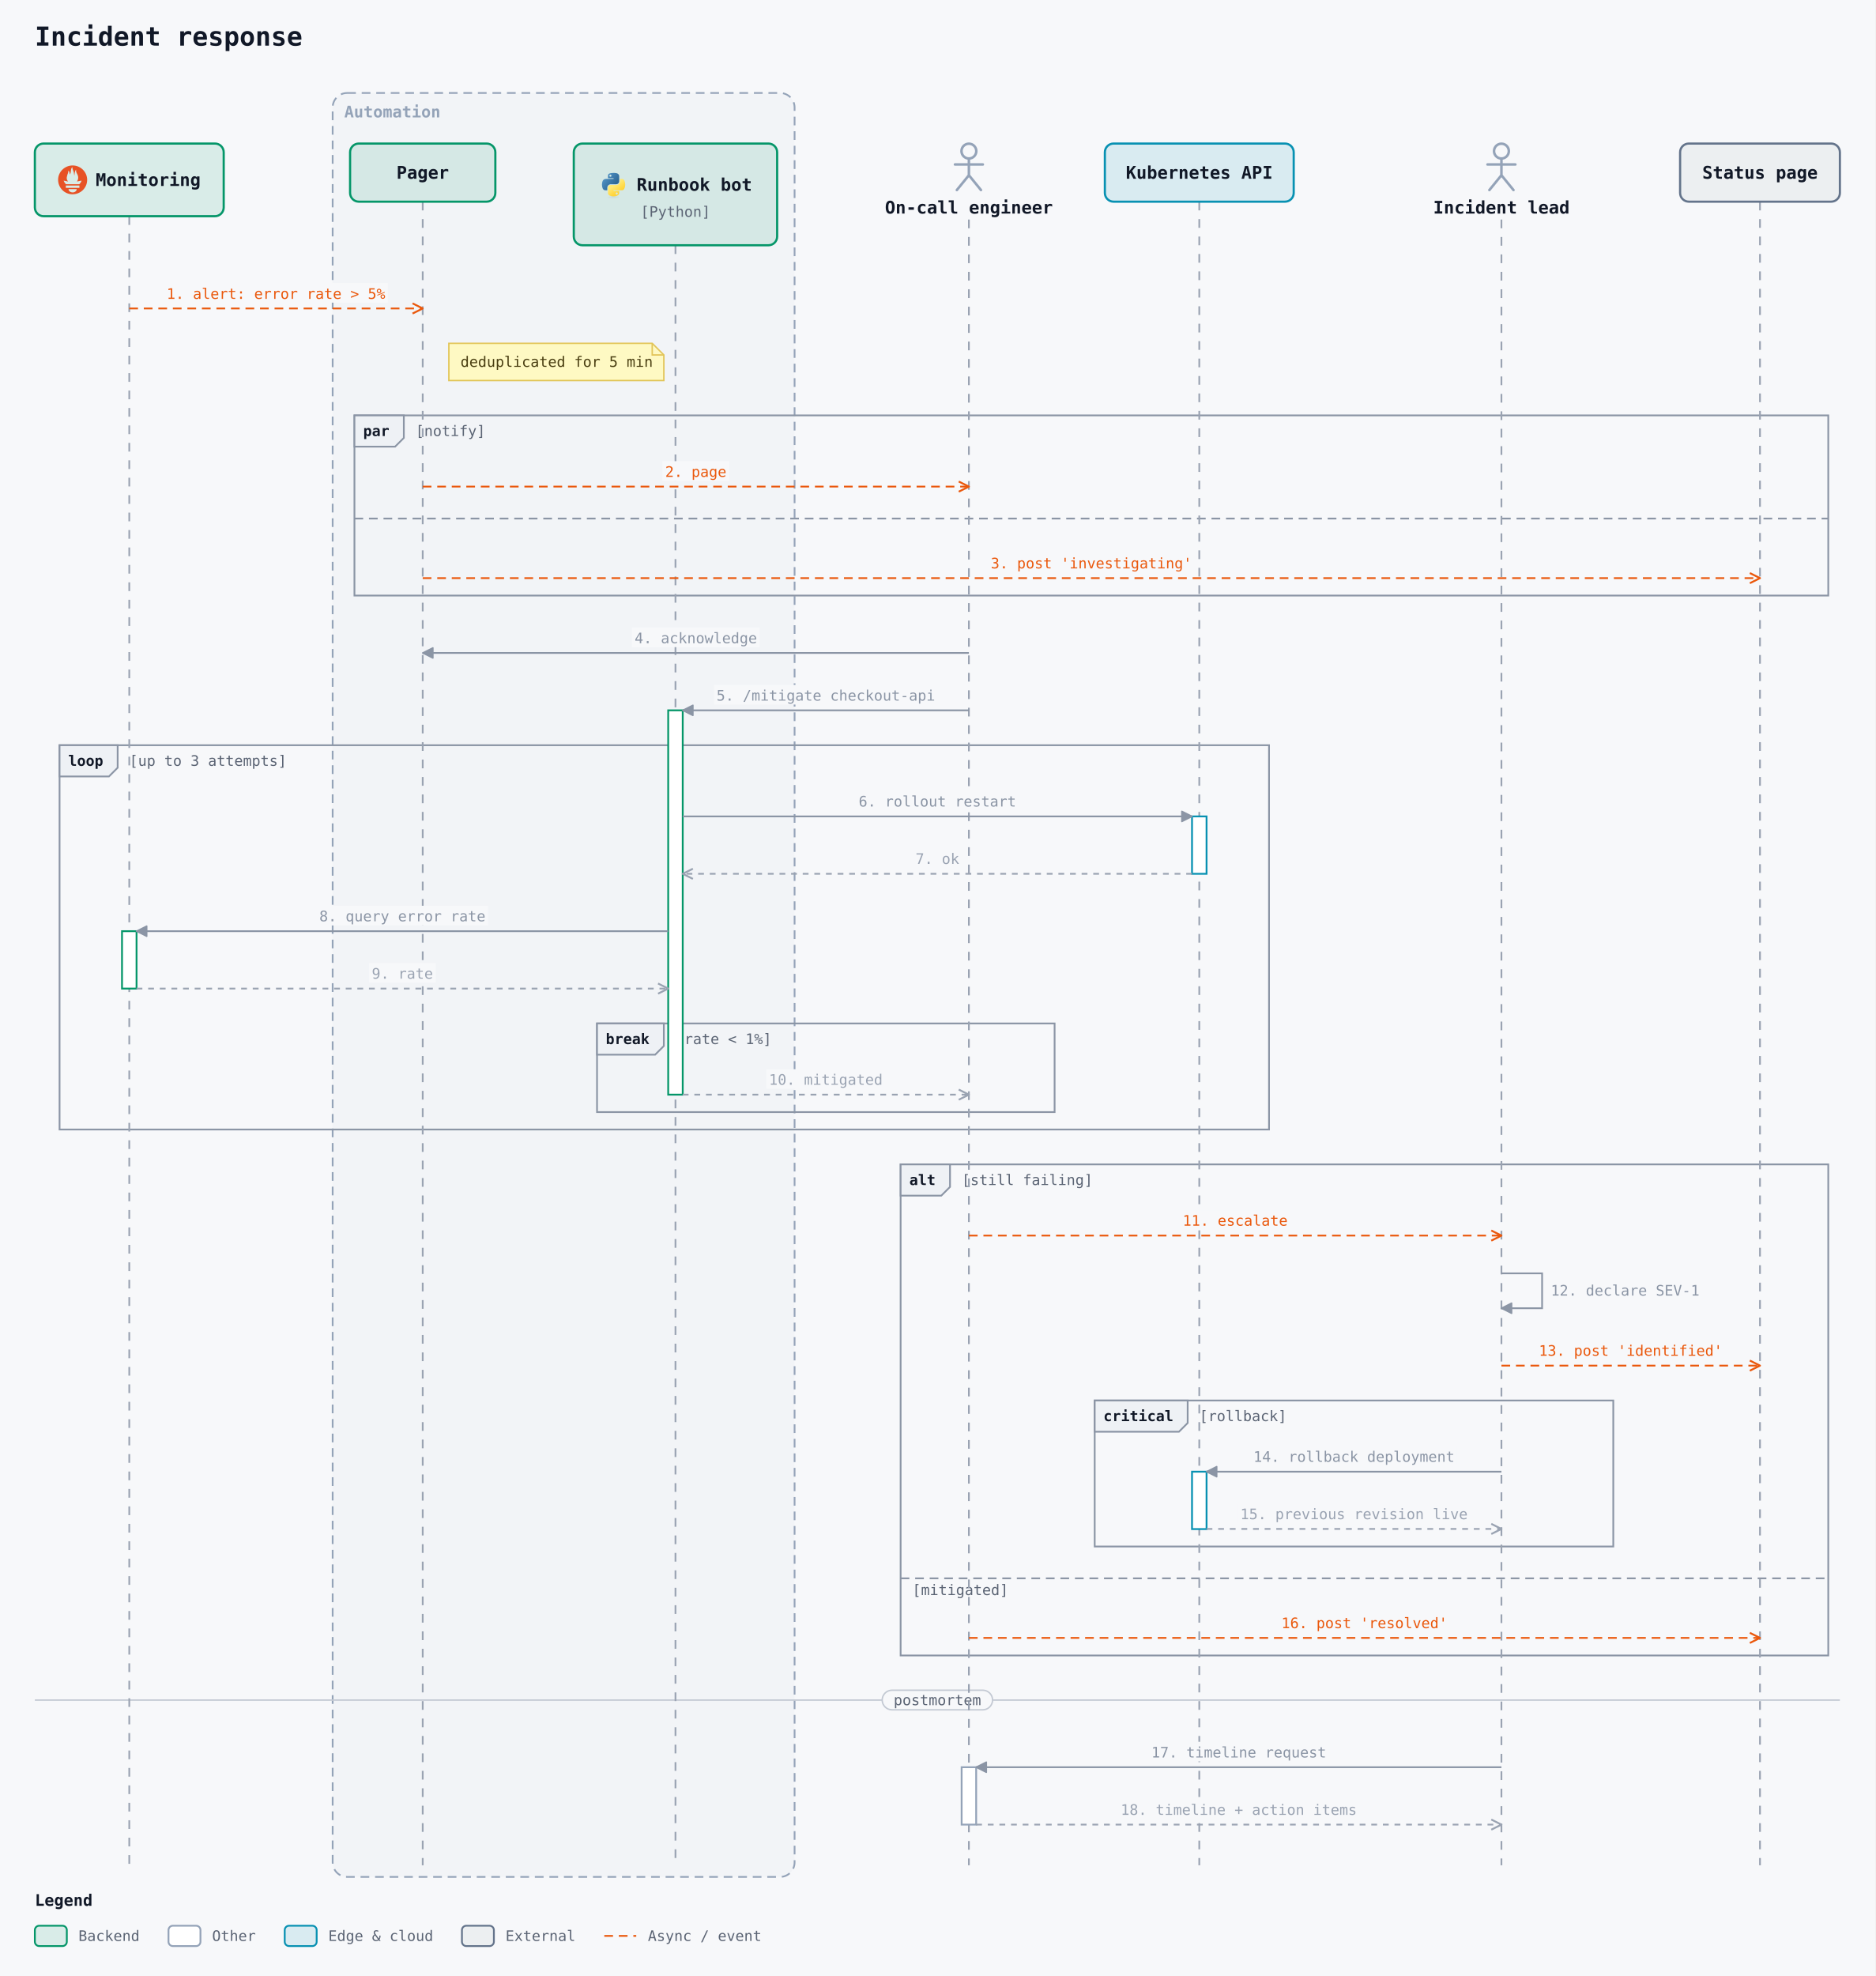
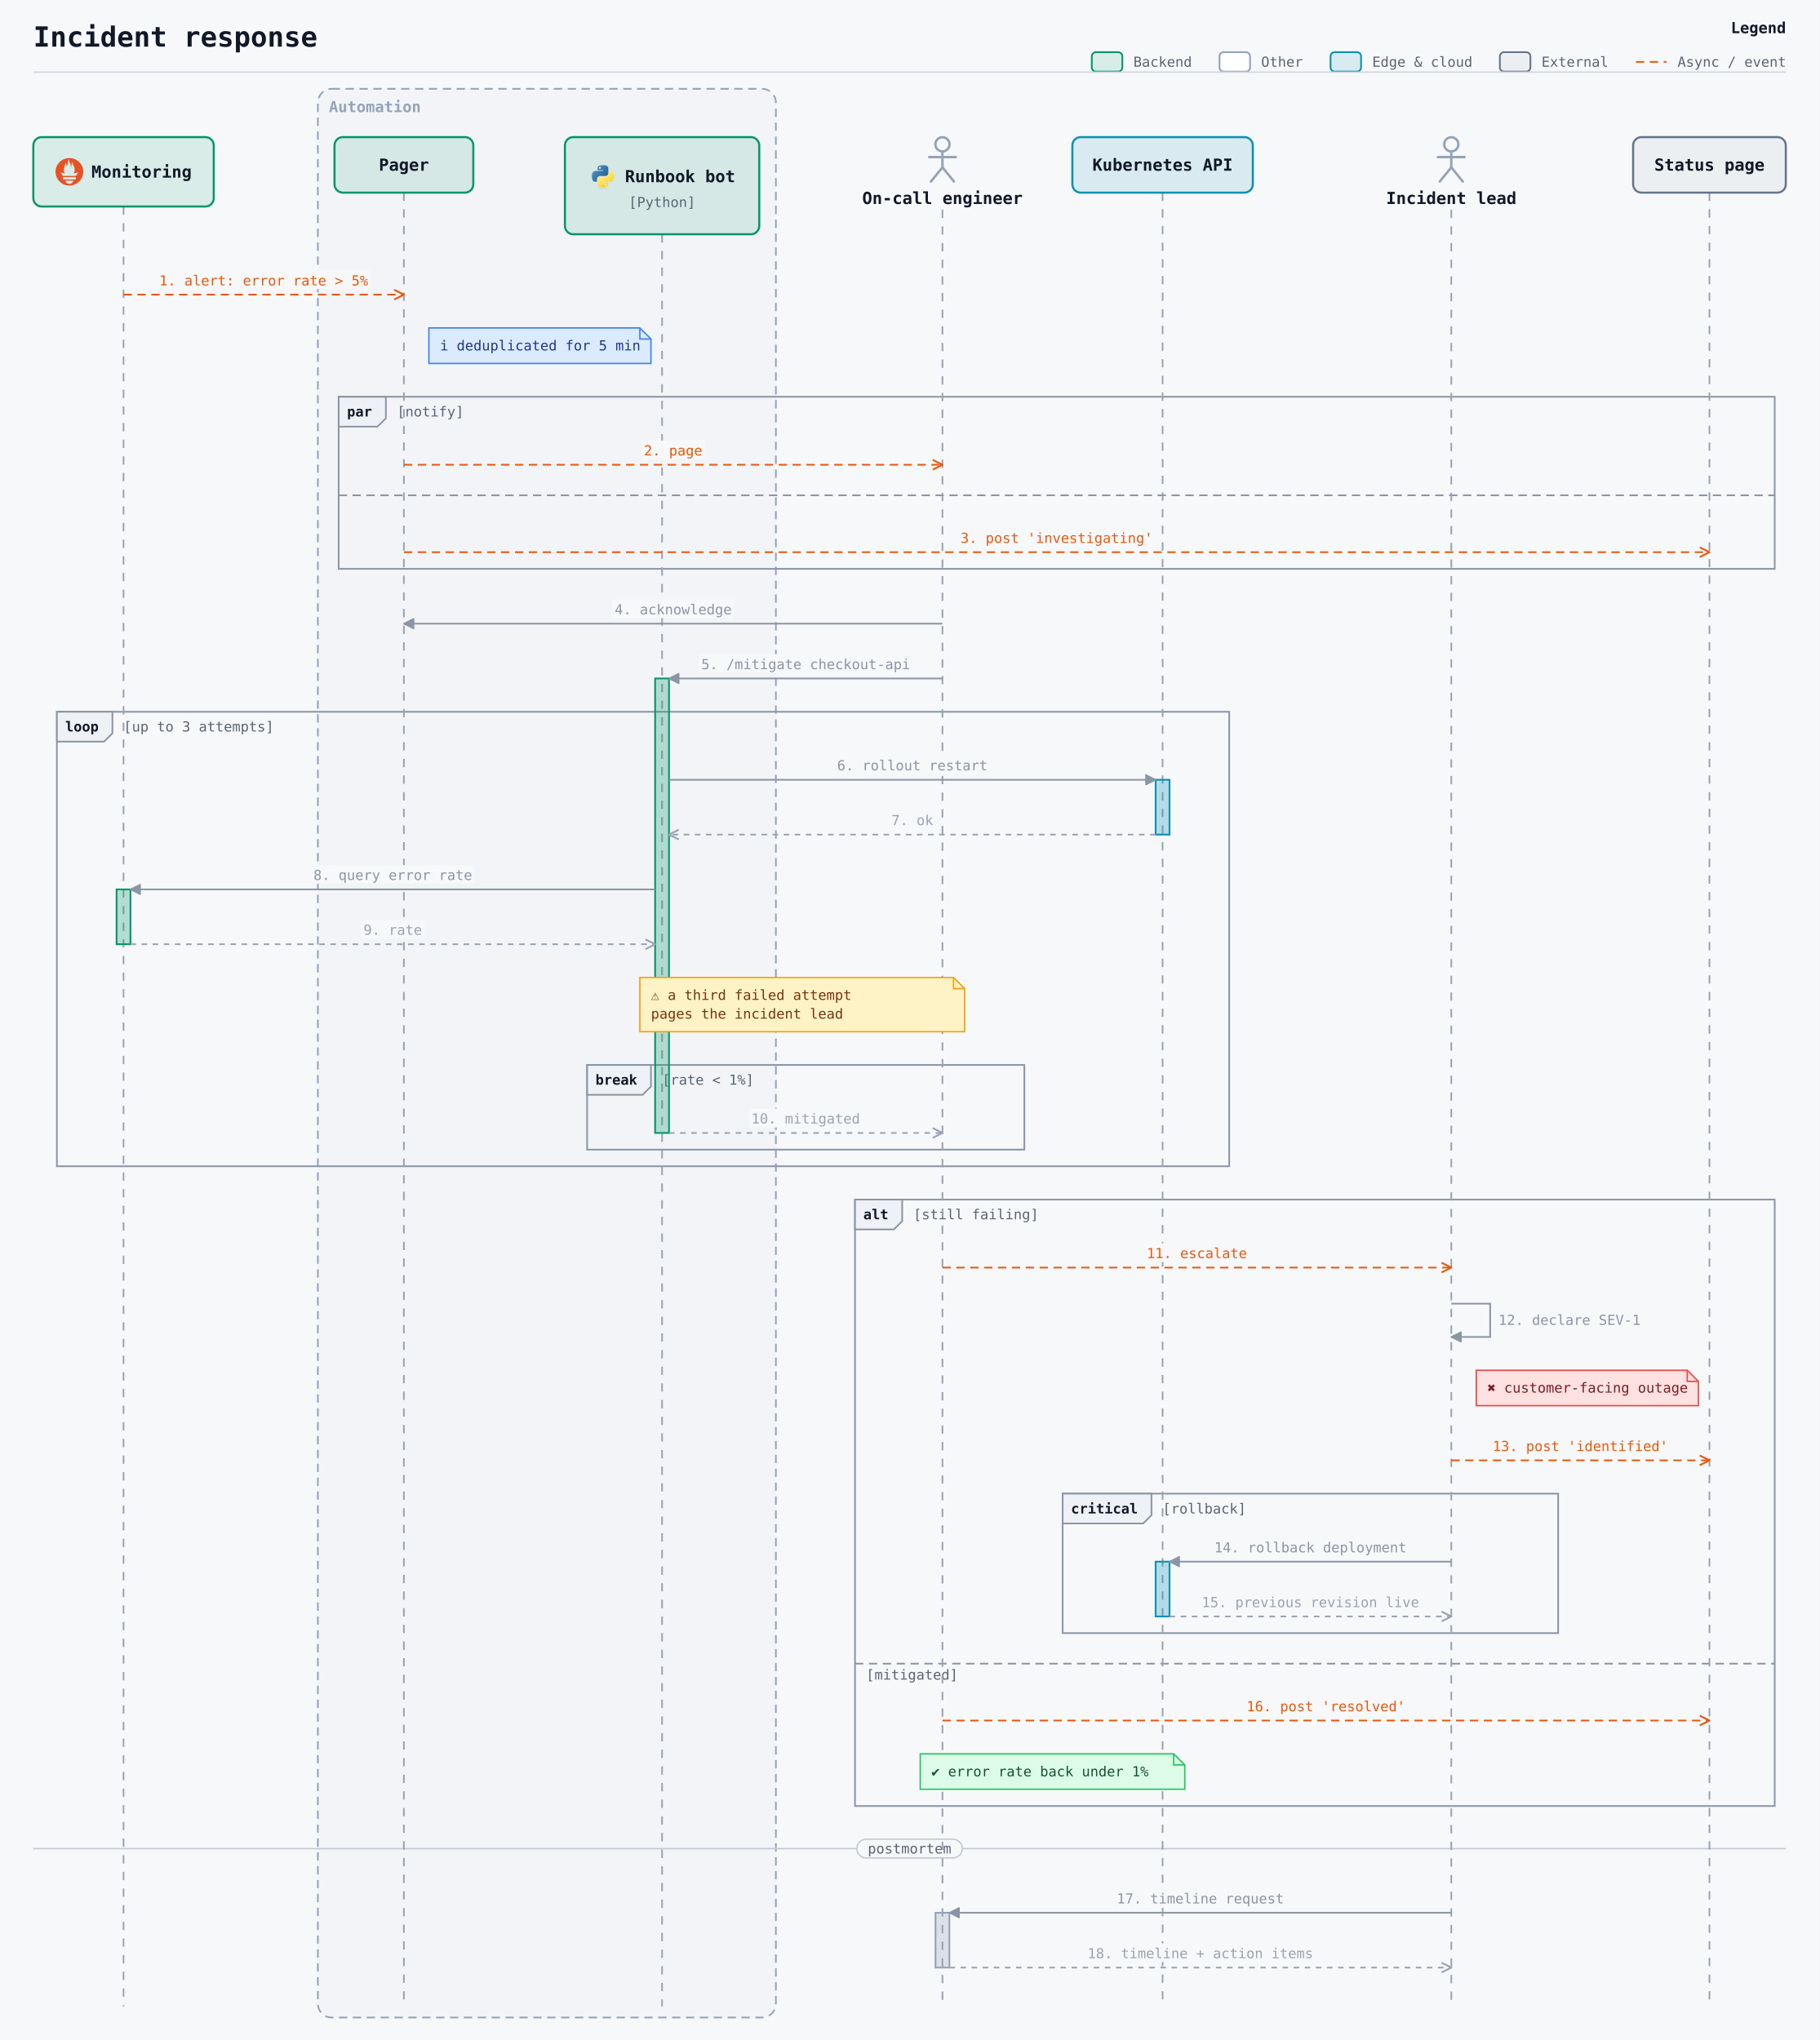
- <svg xmlns="http://www.w3.org/2000/svg" version="1.1" width="1291" height="1360" viewBox="0 0 1291 1360" font-family="JetBrains Mono, ui-monospace, SFMono-Regular, Menlo, Consolas, monospace">
+ <svg xmlns="http://www.w3.org/2000/svg" version="1.1" width="1311" height="1470" viewBox="0 0 1311 1470" font-family="JetBrains Mono, ui-monospace, SFMono-Regular, Menlo, Consolas, monospace">
  <defs>
    <marker id="marker-arrow-1" viewBox="-1 -1 9 9" refX="7" refY="3.5" markerWidth="9" markerHeight="9" markerUnits="userSpaceOnUse" orient="auto-start-reverse">
      <path d="M0 0 L7 3.5 L0 7 Z" fill="#8b95a5" stroke="#8b95a5" stroke-width="1" stroke-linejoin="round" />
    </marker>
    <marker id="marker-open-2" viewBox="-1 -1 9 9" refX="7" refY="3.5" markerWidth="9" markerHeight="9" markerUnits="userSpaceOnUse" orient="auto-start-reverse">
      <path d="M0 0 L7 3.5 L0 7" fill="none" stroke="#9aa3b2" stroke-width="1.3" stroke-linejoin="round" />
    </marker>
    <marker id="marker-open-0" viewBox="-1 -1 9 9" refX="7" refY="3.5" markerWidth="9" markerHeight="9" markerUnits="userSpaceOnUse" orient="auto-start-reverse">
      <path d="M0 0 L7 3.5 L0 7" fill="none" stroke="#ea580c" stroke-width="1.3" stroke-linejoin="round" />
    </marker>
  </defs>
  <rect width="100%" height="100%" fill="#f7f8fa" />
-   <text x="24" y="31.4" font-size="18" font-weight="bold" fill="#111827">Incident response</text>
-   <rect x="229.0" y="64.0" width="318.0" height="1227.8" rx="10.0" fill="#94a3b8" fill-opacity="0.050" stroke="#94a3b8" stroke-width="1.2" stroke-dasharray="6 4" />
+   <text x="24" y="33.6" font-size="20" font-weight="bold" fill="#111827">Incident response</text>
+   <rect x="229.0" y="64.0" width="330.0" height="1389.8" rx="10.0" fill="#94a3b8" fill-opacity="0.050" stroke="#94a3b8" stroke-width="1.2" stroke-dasharray="6 4" />
  <text x="237.0" y="80.8" font-size="11" font-weight="bold" fill="#94a3b8">Automation</text>
-   <rect x="244.0" y="285.9" width="1014.6" height="124.0" fill="none" stroke="#8b95a5" stroke-width="1.2" />
+   <rect x="244.0" y="285.9" width="1034.6" height="124.0" fill="none" stroke="#8b95a5" stroke-width="1.2" />
  <path d="M 244.0 285.9 H 278.0 V 301.4 L 272.0 307.4 H 244.0 Z" fill="#eef1f5" stroke="#8b95a5" stroke-width="1.2" />
  <text x="250.0" y="300.1" font-size="10" font-weight="bold" fill="#111827">par</text>
  <text x="286.0" y="300.1" font-size="10" fill="#5b6474">[notify]</text>
-   <line x1="244.0" y1="356.9" x2="1258.6" y2="356.9" stroke="#8b95a5" stroke-width="1.2" stroke-dasharray="6 4" />
-   <rect x="41.0" y="512.9" width="832.6" height="264.5" fill="none" stroke="#8b95a5" stroke-width="1.2" />
+   <line x1="244.0" y1="356.9" x2="1278.6" y2="356.9" stroke="#8b95a5" stroke-width="1.2" stroke-dasharray="6 4" />
+   <rect x="41.0" y="512.9" width="844.6" height="327.5" fill="none" stroke="#8b95a5" stroke-width="1.2" />
  <path d="M 41.0 512.9 H 81.0 V 528.4 L 75.0 534.4 H 41.0 Z" fill="#eef1f5" stroke="#8b95a5" stroke-width="1.2" />
  <text x="47.0" y="527.1" font-size="10" font-weight="bold" fill="#111827">loop</text>
  <text x="89.0" y="527.1" font-size="10" fill="#5b6474">[up to 3 attempts]</text>
-   <rect x="411.0" y="704.4" width="315.0" height="61.0" fill="none" stroke="#8b95a5" stroke-width="1.2" />
-   <path d="M 411.0 704.4 H 457.0 V 719.9 L 451.0 725.9 H 411.0 Z" fill="#eef1f5" stroke="#8b95a5" stroke-width="1.2" />
-   <text x="417.0" y="718.6" font-size="10" font-weight="bold" fill="#111827">break</text>
-   <text x="465.0" y="718.6" font-size="10" fill="#5b6474">[rate &lt; 1%]</text>
-   <rect x="620.0" y="801.4" width="638.6" height="338.0" fill="none" stroke="#8b95a5" stroke-width="1.2" />
-   <path d="M 620.0 801.4 H 654.0 V 816.9 L 648.0 822.9 H 620.0 Z" fill="#eef1f5" stroke="#8b95a5" stroke-width="1.2" />
-   <text x="626.0" y="815.6" font-size="10" font-weight="bold" fill="#111827">alt</text>
-   <text x="662.0" y="815.6" font-size="10" fill="#5b6474">[still failing]</text>
-   <line x1="620.0" y1="1086.3" x2="1258.6" y2="1086.3" stroke="#8b95a5" stroke-width="1.2" stroke-dasharray="6 4" />
-   <text x="628.0" y="1097.8" font-size="10" fill="#5b6474">[mitigated]</text>
-   <rect x="753.6" y="963.9" width="357.0" height="100.5" fill="none" stroke="#8b95a5" stroke-width="1.2" />
-   <path d="M 753.6 963.9 H 817.6 V 979.4 L 811.6 985.4 H 753.6 Z" fill="#eef1f5" stroke="#8b95a5" stroke-width="1.2" />
-   <text x="759.6" y="978.1" font-size="10" font-weight="bold" fill="#111827">critical</text>
-   <text x="825.6" y="978.1" font-size="10" fill="#5b6474">[rollback]</text>
-   <line x1="24.0" y1="1170.1" x2="1266.6" y2="1170.1" stroke="#c3c9d3" stroke-width="1.0" />
-   <rect x="607.3" y="1163.3" width="76.0" height="13.5" rx="6.8" fill="#f7f8fa" stroke="#c3c9d3" stroke-width="1.0" />
-   <text x="645.3" y="1173.6" text-anchor="middle" font-size="10" fill="#5b6474">postmortem</text>
-   <line x1="89.0" y1="148.8" x2="89.0" y2="1283.8" stroke="#9aa3b2" stroke-width="1.2" stroke-dasharray="6 6" />
-   <line x1="291.0" y1="138.8" x2="291.0" y2="1283.8" stroke="#9aa3b2" stroke-width="1.2" stroke-dasharray="6 6" />
-   <line x1="465.0" y1="168.8" x2="465.0" y2="1283.8" stroke="#9aa3b2" stroke-width="1.2" stroke-dasharray="6 6" />
-   <line x1="667.0" y1="151.1" x2="667.0" y2="1283.8" stroke="#9aa3b2" stroke-width="1.2" stroke-dasharray="6 6" />
-   <line x1="825.6" y1="138.8" x2="825.6" y2="1283.8" stroke="#9aa3b2" stroke-width="1.2" stroke-dasharray="6 6" />
-   <line x1="1033.6" y1="151.1" x2="1033.6" y2="1283.8" stroke="#9aa3b2" stroke-width="1.2" stroke-dasharray="6 6" />
-   <line x1="1211.6" y1="138.8" x2="1211.6" y2="1283.8" stroke="#9aa3b2" stroke-width="1.2" stroke-dasharray="6 6" />
-   <rect x="460.0" y="488.9" width="10.0" height="264.5" fill="#ffffff" stroke="#059669" stroke-width="1.25" />
-   <rect x="820.6" y="561.9" width="10.0" height="39.5" fill="#ffffff" stroke="#0891b2" stroke-width="1.25" />
-   <rect x="84.0" y="640.9" width="10.0" height="39.5" fill="#ffffff" stroke="#059669" stroke-width="1.25" />
-   <rect x="820.6" y="1012.9" width="10.0" height="39.5" fill="#ffffff" stroke="#0891b2" stroke-width="1.25" />
-   <rect x="662.0" y="1216.3" width="10.0" height="39.5" fill="#ffffff" stroke="#94a3b8" stroke-width="1.25" />
+   <rect x="423.0" y="767.4" width="315.0" height="61.0" fill="none" stroke="#8b95a5" stroke-width="1.2" />
+   <path d="M 423.0 767.4 H 469.0 V 782.9 L 463.0 788.9 H 423.0 Z" fill="#eef1f5" stroke="#8b95a5" stroke-width="1.2" />
+   <text x="429.0" y="781.6" font-size="10" font-weight="bold" fill="#111827">break</text>
+   <text x="477.0" y="781.6" font-size="10" fill="#5b6474">[rate &lt; 1%]</text>
+   <rect x="616.0" y="864.4" width="662.6" height="437.0" fill="none" stroke="#8b95a5" stroke-width="1.2" />
+   <path d="M 616.0 864.4 H 650.0 V 879.9 L 644.0 885.9 H 616.0 Z" fill="#eef1f5" stroke="#8b95a5" stroke-width="1.2" />
+   <text x="622.0" y="878.6" font-size="10" font-weight="bold" fill="#111827">alt</text>
+   <text x="658.0" y="878.6" font-size="10" fill="#5b6474">[still failing]</text>
+   <line x1="616.0" y1="1198.8" x2="1278.6" y2="1198.8" stroke="#8b95a5" stroke-width="1.2" stroke-dasharray="6 4" />
+   <text x="624.0" y="1210.3" font-size="10" fill="#5b6474">[mitigated]</text>
+   <rect x="765.6" y="1076.3" width="357.0" height="100.5" fill="none" stroke="#8b95a5" stroke-width="1.2" />
+   <path d="M 765.6 1076.3 H 829.6 V 1091.8 L 823.6 1097.8 H 765.6 Z" fill="#eef1f5" stroke="#8b95a5" stroke-width="1.2" />
+   <text x="771.6" y="1090.6" font-size="10" font-weight="bold" fill="#111827">critical</text>
+   <text x="837.6" y="1090.6" font-size="10" fill="#5b6474">[rollback]</text>
+   <line x1="24.0" y1="1332.1" x2="1286.6" y2="1332.1" stroke="#c3c9d3" stroke-width="1.0" />
+   <rect x="617.3" y="1325.3" width="76.0" height="13.5" rx="6.8" fill="#f7f8fa" stroke="#c3c9d3" stroke-width="1.0" />
+   <text x="655.3" y="1335.6" text-anchor="middle" font-size="10" fill="#5b6474">postmortem</text>
+   <line x1="89.0" y1="148.8" x2="89.0" y2="1445.8" stroke="#9aa3b2" stroke-width="1.2" stroke-dasharray="6 6" />
+   <line x1="291.0" y1="138.8" x2="291.0" y2="1445.8" stroke="#9aa3b2" stroke-width="1.2" stroke-dasharray="6 6" />
+   <line x1="477.0" y1="168.8" x2="477.0" y2="1445.8" stroke="#9aa3b2" stroke-width="1.2" stroke-dasharray="6 6" />
+   <line x1="679.0" y1="151.1" x2="679.0" y2="1445.8" stroke="#9aa3b2" stroke-width="1.2" stroke-dasharray="6 6" />
+   <line x1="837.6" y1="138.8" x2="837.6" y2="1445.8" stroke="#9aa3b2" stroke-width="1.2" stroke-dasharray="6 6" />
+   <line x1="1045.6" y1="151.1" x2="1045.6" y2="1445.8" stroke="#9aa3b2" stroke-width="1.2" stroke-dasharray="6 6" />
+   <line x1="1231.6" y1="138.8" x2="1231.6" y2="1445.8" stroke="#9aa3b2" stroke-width="1.2" stroke-dasharray="6 6" />
+   <rect x="472.0" y="488.9" width="10.0" height="327.5" fill="#059669" fill-opacity="0.28" stroke="#059669" stroke-width="1.25" />
+   <rect x="832.6" y="561.9" width="10.0" height="39.5" fill="#0891b2" fill-opacity="0.28" stroke="#0891b2" stroke-width="1.25" />
+   <rect x="84.0" y="640.9" width="10.0" height="39.5" fill="#059669" fill-opacity="0.28" stroke="#059669" stroke-width="1.25" />
+   <rect x="832.6" y="1125.3" width="10.0" height="39.5" fill="#0891b2" fill-opacity="0.28" stroke="#0891b2" stroke-width="1.25" />
+   <rect x="674.0" y="1378.3" width="10.0" height="39.5" fill="#94a3b8" fill-opacity="0.28" stroke="#94a3b8" stroke-width="1.25" />
  <path fill="none" stroke="#ea580c" stroke-width="1.2" stroke-dasharray="6 4" marker-end="url(#marker-open-0)" d="M 89.0 212.3 H 291.0" />
  <rect x="113.0" y="194.8" width="154.0" height="13.5" fill="#f7f8fa" />
  <text x="190.0" y="205.7" text-anchor="middle" font-size="10" fill="#ea580c">1. alert: error rate &gt; 5%</text>
-   <path fill="none" stroke="#ea580c" stroke-width="1.2" stroke-dasharray="6 4" marker-end="url(#marker-open-0)" d="M 291.0 334.9 H 667.0" />
-   <rect x="456.0" y="317.4" width="46.0" height="13.5" fill="#f7f8fa" />
-   <text x="479.0" y="328.2" text-anchor="middle" font-size="10" fill="#ea580c">2. page</text>
-   <path fill="none" stroke="#ea580c" stroke-width="1.2" stroke-dasharray="6 4" marker-end="url(#marker-open-0)" d="M 291.0 397.9 H 1211.6" />
-   <rect x="680.3" y="380.4" width="142.0" height="13.5" fill="#f7f8fa" />
-   <text x="751.3" y="391.2" text-anchor="middle" font-size="10" fill="#ea580c">3. post 'investigating'</text>
-   <path fill="none" stroke="#8b95a5" stroke-width="1.2" marker-end="url(#marker-arrow-1)" d="M 667.0 449.4 H 291.0" />
-   <rect x="435.0" y="431.9" width="88.0" height="13.5" fill="#f7f8fa" />
-   <text x="479.0" y="442.7" text-anchor="middle" font-size="10" fill="#8b95a5">4. acknowledge</text>
-   <path fill="none" stroke="#8b95a5" stroke-width="1.2" marker-end="url(#marker-arrow-1)" d="M 667.0 488.9 H 470.0" />
-   <rect x="491.5" y="471.4" width="154.0" height="13.5" fill="#f7f8fa" />
-   <text x="568.5" y="482.2" text-anchor="middle" font-size="10" fill="#8b95a5">5. /mitigate checkout-api</text>
-   <path fill="none" stroke="#8b95a5" stroke-width="1.2" marker-end="url(#marker-arrow-1)" d="M 470.0 561.9 H 820.6" />
-   <rect x="589.3" y="544.4" width="112.0" height="13.5" fill="#f7f8fa" />
-   <text x="645.3" y="555.1" text-anchor="middle" font-size="10" fill="#8b95a5">6. rollout restart</text>
-   <path fill="none" stroke="#9aa3b2" stroke-width="1.2" stroke-dasharray="4 4" marker-end="url(#marker-open-2)" d="M 820.6 601.4 H 470.0" />
-   <rect x="628.3" y="583.9" width="34.0" height="13.5" fill="#f7f8fa" />
-   <text x="645.3" y="594.6" text-anchor="middle" font-size="10" fill="#9aa3b2">7. ok</text>
-   <path fill="none" stroke="#8b95a5" stroke-width="1.2" marker-end="url(#marker-arrow-1)" d="M 460.0 640.9 H 94.0" />
-   <rect x="218.0" y="623.4" width="118.0" height="13.5" fill="#f7f8fa" />
-   <text x="277.0" y="634.1" text-anchor="middle" font-size="10" fill="#8b95a5">8. query error rate</text>
-   <path fill="none" stroke="#9aa3b2" stroke-width="1.2" stroke-dasharray="4 4" marker-end="url(#marker-open-2)" d="M 94.0 680.4 H 460.0" />
-   <rect x="254.0" y="662.9" width="46.0" height="13.5" fill="#f7f8fa" />
-   <text x="277.0" y="673.6" text-anchor="middle" font-size="10" fill="#9aa3b2">9. rate</text>
-   <path fill="none" stroke="#9aa3b2" stroke-width="1.2" stroke-dasharray="4 4" marker-end="url(#marker-open-2)" d="M 470.0 753.4 H 667.0" />
-   <rect x="527.5" y="735.9" width="82.0" height="13.5" fill="#f7f8fa" />
-   <text x="568.5" y="746.6" text-anchor="middle" font-size="10" fill="#9aa3b2">10. mitigated</text>
-   <path fill="none" stroke="#ea580c" stroke-width="1.2" stroke-dasharray="6 4" marker-end="url(#marker-open-0)" d="M 667.0 850.4 H 1033.6" />
-   <rect x="812.3" y="832.9" width="76.0" height="13.5" fill="#f7f8fa" />
-   <text x="850.3" y="843.6" text-anchor="middle" font-size="10" fill="#ea580c">11. escalate</text>
-   <path fill="none" stroke="#8b95a5" stroke-width="1.2" marker-end="url(#marker-arrow-1)" d="M 1033.6 876.4 H 1061.6 V 900.4 H 1033.6" />
-   <text x="1067.6" y="891.7" font-size="10" fill="#8b95a5">12. declare SEV-1</text>
-   <path fill="none" stroke="#ea580c" stroke-width="1.2" stroke-dasharray="6 4" marker-end="url(#marker-open-0)" d="M 1033.6 939.9 H 1211.6" />
-   <rect x="1057.6" y="922.4" width="130.0" height="13.5" fill="#f7f8fa" />
-   <text x="1122.6" y="933.1" text-anchor="middle" font-size="10" fill="#ea580c">13. post 'identified'</text>
-   <path fill="none" stroke="#8b95a5" stroke-width="1.2" marker-end="url(#marker-arrow-1)" d="M 1033.6 1012.9 H 830.6" />
-   <rect x="861.1" y="995.4" width="142.0" height="13.5" fill="#f7f8fa" />
-   <text x="932.1" y="1006.1" text-anchor="middle" font-size="10" fill="#8b95a5">14. rollback deployment</text>
-   <path fill="none" stroke="#9aa3b2" stroke-width="1.2" stroke-dasharray="4 4" marker-end="url(#marker-open-2)" d="M 830.6 1052.3 H 1033.6" />
-   <rect x="852.1" y="1034.8" width="160.0" height="13.5" fill="#f7f8fa" />
-   <text x="932.1" y="1045.6" text-anchor="middle" font-size="10" fill="#9aa3b2">15. previous revision live</text>
-   <path fill="none" stroke="#ea580c" stroke-width="1.2" stroke-dasharray="6 4" marker-end="url(#marker-open-0)" d="M 667.0 1127.3 H 1211.6" />
-   <rect x="880.3" y="1109.8" width="118.0" height="13.5" fill="#f7f8fa" />
-   <text x="939.3" y="1120.6" text-anchor="middle" font-size="10" fill="#ea580c">16. post 'resolved'</text>
-   <path fill="none" stroke="#8b95a5" stroke-width="1.2" marker-end="url(#marker-arrow-1)" d="M 1033.6 1216.3 H 672.0" />
-   <rect x="790.8" y="1198.8" width="124.0" height="13.5" fill="#f7f8fa" />
-   <text x="852.8" y="1209.6" text-anchor="middle" font-size="10" fill="#8b95a5">17. timeline request</text>
-   <path fill="none" stroke="#9aa3b2" stroke-width="1.2" stroke-dasharray="4 4" marker-end="url(#marker-open-2)" d="M 672.0 1255.8 H 1033.6" />
-   <rect x="769.8" y="1238.3" width="166.0" height="13.5" fill="#f7f8fa" />
-   <text x="852.8" y="1249.1" text-anchor="middle" font-size="10" fill="#9aa3b2">18. timeline + action items</text>
-   <path d="M 309.0 236.3 H 449.0 L 457.0 244.3 V 261.9 H 309.0 Z" fill="#fef9c3" stroke="#e2c55a" stroke-width="1" />
-   <path d="M 449.0 236.3 V 244.3 H 457.0" fill="none" stroke="#e2c55a" stroke-width="1" />
-   <text x="317.0" y="252.5" font-size="10" fill="#4a3f12">deduplicated for 5 min</text>
+   <path fill="none" stroke="#ea580c" stroke-width="1.2" stroke-dasharray="6 4" marker-end="url(#marker-open-0)" d="M 291.0 334.9 H 679.0" />
+   <rect x="462.0" y="317.4" width="46.0" height="13.5" fill="#f7f8fa" />
+   <text x="485.0" y="328.2" text-anchor="middle" font-size="10" fill="#ea580c">2. page</text>
+   <path fill="none" stroke="#ea580c" stroke-width="1.2" stroke-dasharray="6 4" marker-end="url(#marker-open-0)" d="M 291.0 397.9 H 1231.6" />
+   <rect x="690.3" y="380.4" width="142.0" height="13.5" fill="#f7f8fa" />
+   <text x="761.3" y="391.2" text-anchor="middle" font-size="10" fill="#ea580c">3. post 'investigating'</text>
+   <path fill="none" stroke="#8b95a5" stroke-width="1.2" marker-end="url(#marker-arrow-1)" d="M 679.0 449.4 H 291.0" />
+   <rect x="441.0" y="431.9" width="88.0" height="13.5" fill="#f7f8fa" />
+   <text x="485.0" y="442.7" text-anchor="middle" font-size="10" fill="#8b95a5">4. acknowledge</text>
+   <path fill="none" stroke="#8b95a5" stroke-width="1.2" marker-end="url(#marker-arrow-1)" d="M 679.0 488.9 H 482.0" />
+   <rect x="503.5" y="471.4" width="154.0" height="13.5" fill="#f7f8fa" />
+   <text x="580.5" y="482.2" text-anchor="middle" font-size="10" fill="#8b95a5">5. /mitigate checkout-api</text>
+   <path fill="none" stroke="#8b95a5" stroke-width="1.2" marker-end="url(#marker-arrow-1)" d="M 482.0 561.9 H 832.6" />
+   <rect x="601.3" y="544.4" width="112.0" height="13.5" fill="#f7f8fa" />
+   <text x="657.3" y="555.1" text-anchor="middle" font-size="10" fill="#8b95a5">6. rollout restart</text>
+   <path fill="none" stroke="#9aa3b2" stroke-width="1.2" stroke-dasharray="4 4" marker-end="url(#marker-open-2)" d="M 832.6 601.4 H 482.0" />
+   <rect x="640.3" y="583.9" width="34.0" height="13.5" fill="#f7f8fa" />
+   <text x="657.3" y="594.6" text-anchor="middle" font-size="10" fill="#9aa3b2">7. ok</text>
+   <path fill="none" stroke="#8b95a5" stroke-width="1.2" marker-end="url(#marker-arrow-1)" d="M 472.0 640.9 H 94.0" />
+   <rect x="224.0" y="623.4" width="118.0" height="13.5" fill="#f7f8fa" />
+   <text x="283.0" y="634.1" text-anchor="middle" font-size="10" fill="#8b95a5">8. query error rate</text>
+   <path fill="none" stroke="#9aa3b2" stroke-width="1.2" stroke-dasharray="4 4" marker-end="url(#marker-open-2)" d="M 94.0 680.4 H 472.0" />
+   <rect x="260.0" y="662.9" width="46.0" height="13.5" fill="#f7f8fa" />
+   <text x="283.0" y="673.6" text-anchor="middle" font-size="10" fill="#9aa3b2">9. rate</text>
+   <path fill="none" stroke="#9aa3b2" stroke-width="1.2" stroke-dasharray="4 4" marker-end="url(#marker-open-2)" d="M 482.0 816.4 H 679.0" />
+   <rect x="539.5" y="798.9" width="82.0" height="13.5" fill="#f7f8fa" />
+   <text x="580.5" y="809.6" text-anchor="middle" font-size="10" fill="#9aa3b2">10. mitigated</text>
+   <path fill="none" stroke="#ea580c" stroke-width="1.2" stroke-dasharray="6 4" marker-end="url(#marker-open-0)" d="M 679.0 913.4 H 1045.6" />
+   <rect x="824.3" y="895.9" width="76.0" height="13.5" fill="#f7f8fa" />
+   <text x="862.3" y="906.6" text-anchor="middle" font-size="10" fill="#ea580c">11. escalate</text>
+   <path fill="none" stroke="#8b95a5" stroke-width="1.2" marker-end="url(#marker-arrow-1)" d="M 1045.6 939.4 H 1073.6 V 963.4 H 1045.6" />
+   <text x="1079.6" y="954.7" font-size="10" fill="#8b95a5">12. declare SEV-1</text>
+   <path fill="none" stroke="#ea580c" stroke-width="1.2" stroke-dasharray="6 4" marker-end="url(#marker-open-0)" d="M 1045.6 1052.3 H 1231.6" />
+   <rect x="1073.6" y="1034.8" width="130.0" height="13.5" fill="#f7f8fa" />
+   <text x="1138.6" y="1045.6" text-anchor="middle" font-size="10" fill="#ea580c">13. post 'identified'</text>
+   <path fill="none" stroke="#8b95a5" stroke-width="1.2" marker-end="url(#marker-arrow-1)" d="M 1045.6 1125.3 H 842.6" />
+   <rect x="873.1" y="1107.8" width="142.0" height="13.5" fill="#f7f8fa" />
+   <text x="944.1" y="1118.6" text-anchor="middle" font-size="10" fill="#8b95a5">14. rollback deployment</text>
+   <path fill="none" stroke="#9aa3b2" stroke-width="1.2" stroke-dasharray="4 4" marker-end="url(#marker-open-2)" d="M 842.6 1164.8 H 1045.6" />
+   <rect x="864.1" y="1147.3" width="160.0" height="13.5" fill="#f7f8fa" />
+   <text x="944.1" y="1158.1" text-anchor="middle" font-size="10" fill="#9aa3b2">15. previous revision live</text>
+   <path fill="none" stroke="#ea580c" stroke-width="1.2" stroke-dasharray="6 4" marker-end="url(#marker-open-0)" d="M 679.0 1239.8 H 1231.6" />
+   <rect x="896.3" y="1222.3" width="118.0" height="13.5" fill="#f7f8fa" />
+   <text x="955.3" y="1233.1" text-anchor="middle" font-size="10" fill="#ea580c">16. post 'resolved'</text>
+   <path fill="none" stroke="#8b95a5" stroke-width="1.2" marker-end="url(#marker-arrow-1)" d="M 1045.6 1378.3 H 684.0" />
+   <rect x="802.8" y="1360.8" width="124.0" height="13.5" fill="#f7f8fa" />
+   <text x="864.8" y="1371.6" text-anchor="middle" font-size="10" fill="#8b95a5">17. timeline request</text>
+   <path fill="none" stroke="#9aa3b2" stroke-width="1.2" stroke-dasharray="4 4" marker-end="url(#marker-open-2)" d="M 684.0 1417.8 H 1045.6" />
+   <rect x="781.8" y="1400.3" width="166.0" height="13.5" fill="#f7f8fa" />
+   <text x="864.8" y="1411.1" text-anchor="middle" font-size="10" fill="#9aa3b2">18. timeline + action items</text>
+   <path d="M 309.0 236.3 H 461.0 L 469.0 244.3 V 261.9 H 309.0 Z" fill="#dbeafe" stroke="#3b82f6" stroke-width="1" />
+   <path d="M 461.0 236.3 V 244.3 H 469.0" fill="none" stroke="#3b82f6" stroke-width="1" />
+   <text x="317.0" y="252.5" font-size="10" fill="#1e3a8a">ℹ deduplicated for 5 min</text>
+   <path d="M 461.0 704.4 H 687.0 L 695.0 712.4 V 743.4 H 461.0 Z" fill="#fef3c7" stroke="#f59e0b" stroke-width="1" />
+   <path d="M 687.0 704.4 V 712.4 H 695.0" fill="none" stroke="#f59e0b" stroke-width="1" />
+   <text x="469.0" y="720.5" font-size="10" fill="#78350f">⚠ a third failed attempt</text>
+   <text x="469.0" y="734.0" font-size="10" fill="#78350f">pages the incident lead</text>
+   <path d="M 1063.6 987.4 H 1215.6 L 1223.6 995.4 V 1012.9 H 1063.6 Z" fill="#fee2e2" stroke="#ef4444" stroke-width="1" />
+   <path d="M 1215.6 987.4 V 995.4 H 1223.6" fill="none" stroke="#ef4444" stroke-width="1" />
+   <text x="1071.6" y="1003.5" font-size="10" fill="#7f1d1d">✖ customer-facing outage</text>
+   <path d="M 663.0 1263.8 H 845.6 L 853.6 1271.8 V 1289.3 H 663.0 Z" fill="#dcfce7" stroke="#22c55e" stroke-width="1" />
+   <path d="M 845.6 1263.8 V 1271.8 H 853.6" fill="none" stroke="#22c55e" stroke-width="1" />
+   <text x="671.0" y="1280.0" font-size="10" fill="#14532d">✔ error rate back under 1%</text>
  <rect fill="#059669" fill-opacity="0.122" stroke="#059669" stroke-width="1.5" x="24.0" y="98.8" width="130.0" height="50.0" rx="6.0" />
  <svg class="node-tech-icon" x="40.0" y="113.8" width="20.0" height="20.0" viewBox="0 0 128 128" preserveAspectRatio="xMidYMid meet">
    <path fill="#e75225" d="M64.125.51C99.229.517 128.045 29.133 128 63.951c-.045 35.342-28.742 63.564-64.608 63.539C28.325 127.466-.025 98.818 0 63.434.023 28.834 28.898.503 64.125.51ZM44.72 22.793c.803 3.96.025 7.655-1.167 11.289-.823 2.515-1.962 4.94-2.642 7.492-1.122 4.203-2.391 8.43-2.859 12.726-.671 6.181 1.758 11.625 5.914 17.04L24.86 67.318c.033.602 0 .83.065 1.024 1.811 5.32 4.998 9.802 8.57 14.03.377.446 1.237.674 1.877.674 19.05.038 38.101.034 57.152.009.59 0 1.381-.11 1.741-.49 4.084-4.294 7.205-9.185 9.16-15.342l-20.228 3.962c1.336-2.618 2.855-4.916 3.733-7.443 2.994-8.643 1.752-16.998-2.545-24.88-3.449-6.324-6.631-12.62-4.91-20.243-3.642 3.6-5.043 8.179-5.932 12.898-.872 4.65-1.389 9.364-2.065 14.083-.098-.143-.22-.25-.242-.373a13.964 13.964 0 0 1-.176-1.49c-.413-7.726-1.92-15.17-5.106-22.28-1.873-4.182-3.941-8.462-2.008-13.456-1.307.693-2.49 1.377-3.338 2.356-2.527 2.92-3.573 6.428-3.842 10.269-.231 3.282-.546 6.579-1.156 9.806-.64 3.392-1.65 6.714-3.932 9.831-.918-6.656-1.02-13.244-6.956-17.47ZM93.842 88.88H34.088v10.38h59.754Zm-47.904 15.746c-.049 8.642 8.753 15.081 19.633 14.614 9.02-.389 16.999-7.484 16.315-14.614zm0 0" />
  </svg>
  <text x="102.0" y="128.0" text-anchor="middle" font-size="12" font-weight="bold" fill="#111827">
    <tspan>Monitoring</tspan>
  </text>
  <rect fill="#059669" fill-opacity="0.122" stroke="#059669" stroke-width="1.5" x="241.0" y="98.8" width="100.0" height="40.0" rx="6.0" />
  <text x="291.0" y="123.0" text-anchor="middle" font-size="12" font-weight="bold" fill="#111827">
    <tspan>Pager</tspan>
  </text>
-   <circle cx="667.0" cy="104.0" r="5.1" fill="none" stroke="#94a3b8" stroke-width="1.75" />
-   <path d="M 667.0 109.1 V 120.6 M 657.4 113.2 H 676.6 M 667.0 120.6 L 658.7 130.8 M 667.0 120.6 L 675.3 130.8" fill="none" stroke="#94a3b8" stroke-width="1.75" stroke-linecap="round" />
-   <text x="667.0" y="147.0" text-anchor="middle" font-size="12" font-weight="bold" fill="#111827">On-call engineer</text>
-   <rect fill="#059669" fill-opacity="0.122" stroke="#059669" stroke-width="1.5" x="395.0" y="98.8" width="140.0" height="70.0" rx="6.0" />
-   <svg class="node-tech-icon" x="412.4" y="117.1" width="20.0" height="20.0" viewBox="0 0 128 128" preserveAspectRatio="xMidYMid meet">
+   <circle cx="679.0" cy="104.0" r="5.1" fill="none" stroke="#94a3b8" stroke-width="1.75" />
+   <path d="M 679.0 109.1 V 120.6 M 669.4 113.2 H 688.6 M 679.0 120.6 L 670.7 130.8 M 679.0 120.6 L 687.3 130.8" fill="none" stroke="#94a3b8" stroke-width="1.75" stroke-linecap="round" />
+   <text x="679.0" y="147.0" text-anchor="middle" font-size="12" font-weight="bold" fill="#111827">On-call engineer</text>
+   <rect fill="#059669" fill-opacity="0.122" stroke="#059669" stroke-width="1.5" x="407.0" y="98.8" width="140.0" height="70.0" rx="6.0" />
+   <svg class="node-tech-icon" x="424.4" y="117.1" width="20.0" height="20.0" viewBox="0 0 128 128" preserveAspectRatio="xMidYMid meet">
    <linearGradient id="n3-python-original-a" gradientUnits="userSpaceOnUse" x1="70.252" y1="1237.476" x2="170.659" y2="1151.089" gradientTransform="matrix(.563 0 0 -.568 -29.215 707.817)">
      <stop offset="0" stop-color="#5A9FD4" />
      <stop offset="1" stop-color="#306998" />
    </linearGradient>
    <linearGradient id="n3-python-original-b" gradientUnits="userSpaceOnUse" x1="209.474" y1="1098.811" x2="173.62" y2="1149.537" gradientTransform="matrix(.563 0 0 -.568 -29.215 707.817)">
      <stop offset="0" stop-color="#FFD43B" />
      <stop offset="1" stop-color="#FFE873" />
    </linearGradient>
    <path fill="url(#n3-python-original-a)" d="M63.391 1.988c-4.222.02-8.252.379-11.8 1.007-10.45 1.846-12.346 5.71-12.346 12.837v9.411h24.693v3.137H29.977c-7.176 0-13.46 4.313-15.426 12.521-2.268 9.405-2.368 15.275 0 25.096 1.755 7.311 5.947 12.519 13.124 12.519h8.491V67.234c0-8.151 7.051-15.34 15.426-15.34h24.665c6.866 0 12.346-5.654 12.346-12.548V15.833c0-6.693-5.646-11.72-12.346-12.837-4.244-.706-8.645-1.027-12.866-1.008zM50.037 9.557c2.55 0 4.634 2.117 4.634 4.721 0 2.593-2.083 4.69-4.634 4.69-2.56 0-4.633-2.097-4.633-4.69-.001-2.604 2.073-4.721 4.633-4.721z" transform="translate(0 10.26)" />
    <path fill="url(#n3-python-original-b)" d="M91.682 28.38v10.966c0 8.5-7.208 15.655-15.426 15.655H51.591c-6.756 0-12.346 5.783-12.346 12.549v23.515c0 6.691 5.818 10.628 12.346 12.547 7.816 2.297 15.312 2.713 24.665 0 6.216-1.801 12.346-5.423 12.346-12.547v-9.412H63.938v-3.138h37.012c7.176 0 9.852-5.005 12.348-12.519 2.578-7.735 2.467-15.174 0-25.096-1.774-7.145-5.161-12.521-12.348-12.521h-9.268zM77.809 87.927c2.561 0 4.634 2.097 4.634 4.692 0 2.602-2.074 4.719-4.634 4.719-2.55 0-4.633-2.117-4.633-4.719 0-2.595 2.083-4.692 4.633-4.692z" transform="translate(0 10.26)" />
    <radialGradient id="n3-python-original-c" cx="1825.678" cy="444.45" r="26.743" gradientTransform="matrix(0 -.24 -1.055 0 532.979 557.576)" gradientUnits="userSpaceOnUse">
      <stop offset="0" stop-color="#B8B8B8" stop-opacity=".498" />
      <stop offset="1" stop-color="#7F7F7F" stop-opacity="0" />
    </radialGradient>
    <path opacity=".444" fill="url(#n3-python-original-c)" d="M97.309 119.597c0 3.543-14.816 6.416-33.091 6.416-18.276 0-33.092-2.873-33.092-6.416 0-3.544 14.815-6.417 33.092-6.417 18.275 0 33.091 2.872 33.091 6.417z" />
  </svg>
-   <text x="478.0" y="131.3" text-anchor="middle" font-size="12" font-weight="bold" fill="#111827">
+   <text x="490.0" y="131.3" text-anchor="middle" font-size="12" font-weight="bold" fill="#111827">
    <tspan>Runbook bot</tspan>
  </text>
-   <text x="465.0" y="149.2" text-anchor="middle" font-size="10" fill="#5b6474">[Python]</text>
-   <rect fill="#0891b2" fill-opacity="0.122" stroke="#0891b2" stroke-width="1.5" x="760.6" y="98.8" width="130.0" height="40.0" rx="6.0" />
-   <text x="825.6" y="123.0" text-anchor="middle" font-size="12" font-weight="bold" fill="#111827">
+   <text x="477.0" y="149.2" text-anchor="middle" font-size="10" fill="#5b6474">[Python]</text>
+   <rect fill="#0891b2" fill-opacity="0.122" stroke="#0891b2" stroke-width="1.5" x="772.6" y="98.8" width="130.0" height="40.0" rx="6.0" />
+   <text x="837.6" y="123.0" text-anchor="middle" font-size="12" font-weight="bold" fill="#111827">
    <tspan>Kubernetes API</tspan>
  </text>
-   <circle cx="1033.6" cy="104.0" r="5.1" fill="none" stroke="#94a3b8" stroke-width="1.75" />
-   <path d="M 1033.6 109.1 V 120.6 M 1024.0 113.2 H 1043.2 M 1033.6 120.6 L 1025.3 130.8 M 1033.6 120.6 L 1041.9 130.8" fill="none" stroke="#94a3b8" stroke-width="1.75" stroke-linecap="round" />
-   <text x="1033.6" y="147.0" text-anchor="middle" font-size="12" font-weight="bold" fill="#111827">Incident lead</text>
-   <rect fill="#64748b" fill-opacity="0.078" stroke="#64748b" stroke-width="1.5" x="1156.6" y="98.8" width="110.0" height="40.0" rx="6.0" />
-   <text x="1211.6" y="123.0" text-anchor="middle" font-size="12" font-weight="bold" fill="#111827">
+   <circle cx="1045.6" cy="104.0" r="5.1" fill="none" stroke="#94a3b8" stroke-width="1.75" />
+   <path d="M 1045.6 109.1 V 120.6 M 1036.0 113.2 H 1055.2 M 1045.6 120.6 L 1037.3 130.8 M 1045.6 120.6 L 1053.9 130.8" fill="none" stroke="#94a3b8" stroke-width="1.75" stroke-linecap="round" />
+   <text x="1045.6" y="147.0" text-anchor="middle" font-size="12" font-weight="bold" fill="#111827">Incident lead</text>
+   <rect fill="#64748b" fill-opacity="0.078" stroke="#64748b" stroke-width="1.5" x="1176.6" y="98.8" width="110.0" height="40.0" rx="6.0" />
+   <text x="1231.6" y="123.0" text-anchor="middle" font-size="12" font-weight="bold" fill="#111827">
    <tspan>Status page</tspan>
  </text>
-   <text x="24.0" y="1311.7" font-size="11" font-weight="bold" fill="#111827">Legend</text>
-   <rect x="24.0" y="1325.4" width="22" height="14" rx="3" fill="#059669" fill-opacity="0.122" stroke="#059669" stroke-width="1.25" />
-   <text x="54.0" y="1335.9" font-size="10" fill="#5b6474">Backend</text>
-   <rect x="116.0" y="1325.4" width="22" height="14" rx="3" fill="#ffffff" fill-opacity="1.000" stroke="#94a3b8" stroke-width="1.25" />
-   <text x="146.0" y="1335.9" font-size="10" fill="#5b6474">Other</text>
-   <rect x="196.0" y="1325.4" width="22" height="14" rx="3" fill="#0891b2" fill-opacity="0.122" stroke="#0891b2" stroke-width="1.25" />
-   <text x="226.0" y="1335.9" font-size="10" fill="#5b6474">Edge &amp; cloud</text>
-   <rect x="318.0" y="1325.4" width="22" height="14" rx="3" fill="#64748b" fill-opacity="0.078" stroke="#64748b" stroke-width="1.25" />
-   <text x="348.0" y="1335.9" font-size="10" fill="#5b6474">External</text>
-   <line x1="416.0" y1="1332.4" x2="438.0" y2="1332.4" stroke="#ea580c" stroke-width="1.2" stroke-dasharray="6 4" />
-   <text x="446.0" y="1335.9" font-size="10" fill="#5b6474">Async / event</text>
+   <text x="1247.0" y="23.9" font-size="11" font-weight="bold" fill="#111827">Legend</text>
+   <rect x="786.6" y="37.6" width="22" height="14" rx="3" fill="#059669" fill-opacity="0.122" stroke="#059669" stroke-width="1.25" />
+   <text x="816.6" y="48.1" font-size="10" fill="#5b6474">Backend</text>
+   <rect x="878.6" y="37.6" width="22" height="14" rx="3" fill="#ffffff" fill-opacity="1.000" stroke="#94a3b8" stroke-width="1.25" />
+   <text x="908.6" y="48.1" font-size="10" fill="#5b6474">Other</text>
+   <rect x="958.6" y="37.6" width="22" height="14" rx="3" fill="#0891b2" fill-opacity="0.122" stroke="#0891b2" stroke-width="1.25" />
+   <text x="988.6" y="48.1" font-size="10" fill="#5b6474">Edge &amp; cloud</text>
+   <rect x="1080.6" y="37.6" width="22" height="14" rx="3" fill="#64748b" fill-opacity="0.078" stroke="#64748b" stroke-width="1.25" />
+   <text x="1110.6" y="48.1" font-size="10" fill="#5b6474">External</text>
+   <line x1="1178.6" y1="44.6" x2="1200.6" y2="44.6" stroke="#ea580c" stroke-width="1.2" stroke-dasharray="6 4" />
+   <text x="1208.6" y="48.1" font-size="10" fill="#5b6474">Async / event</text>
+   <line x1="24" y1="52.0" x2="1286.6" y2="52.0" stroke="#d0d5de" stroke-width="1" />
</svg>
